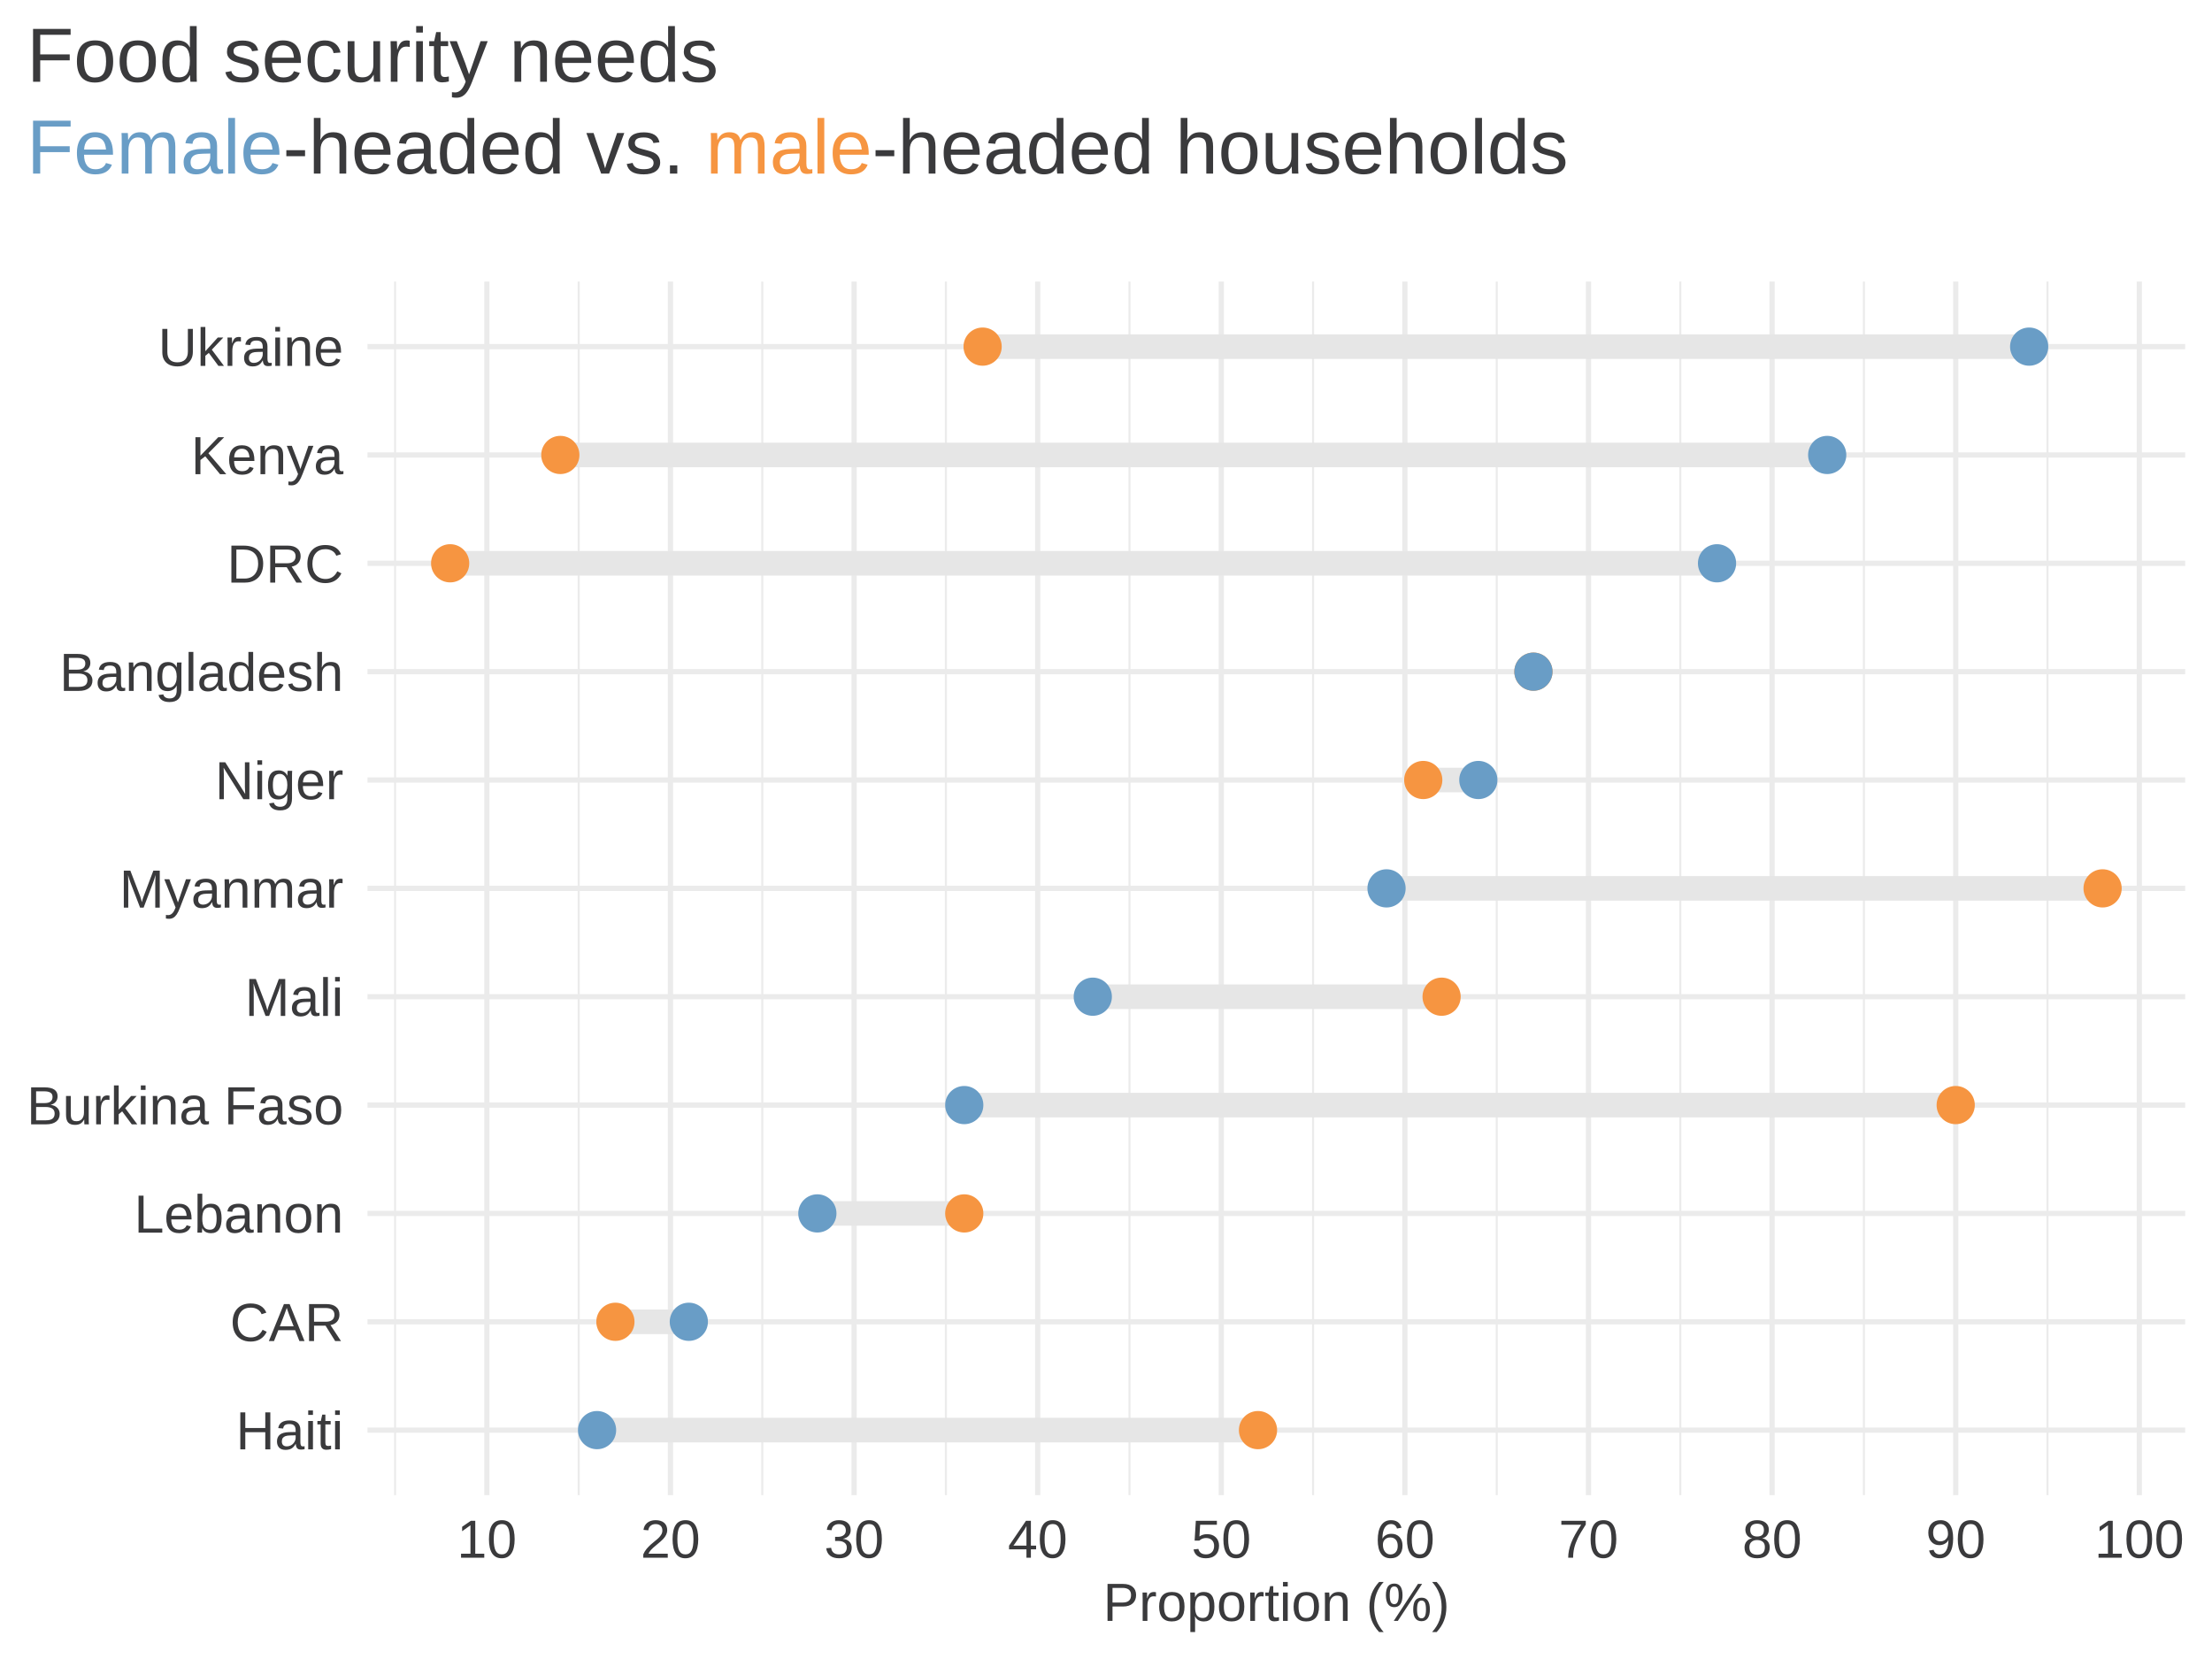
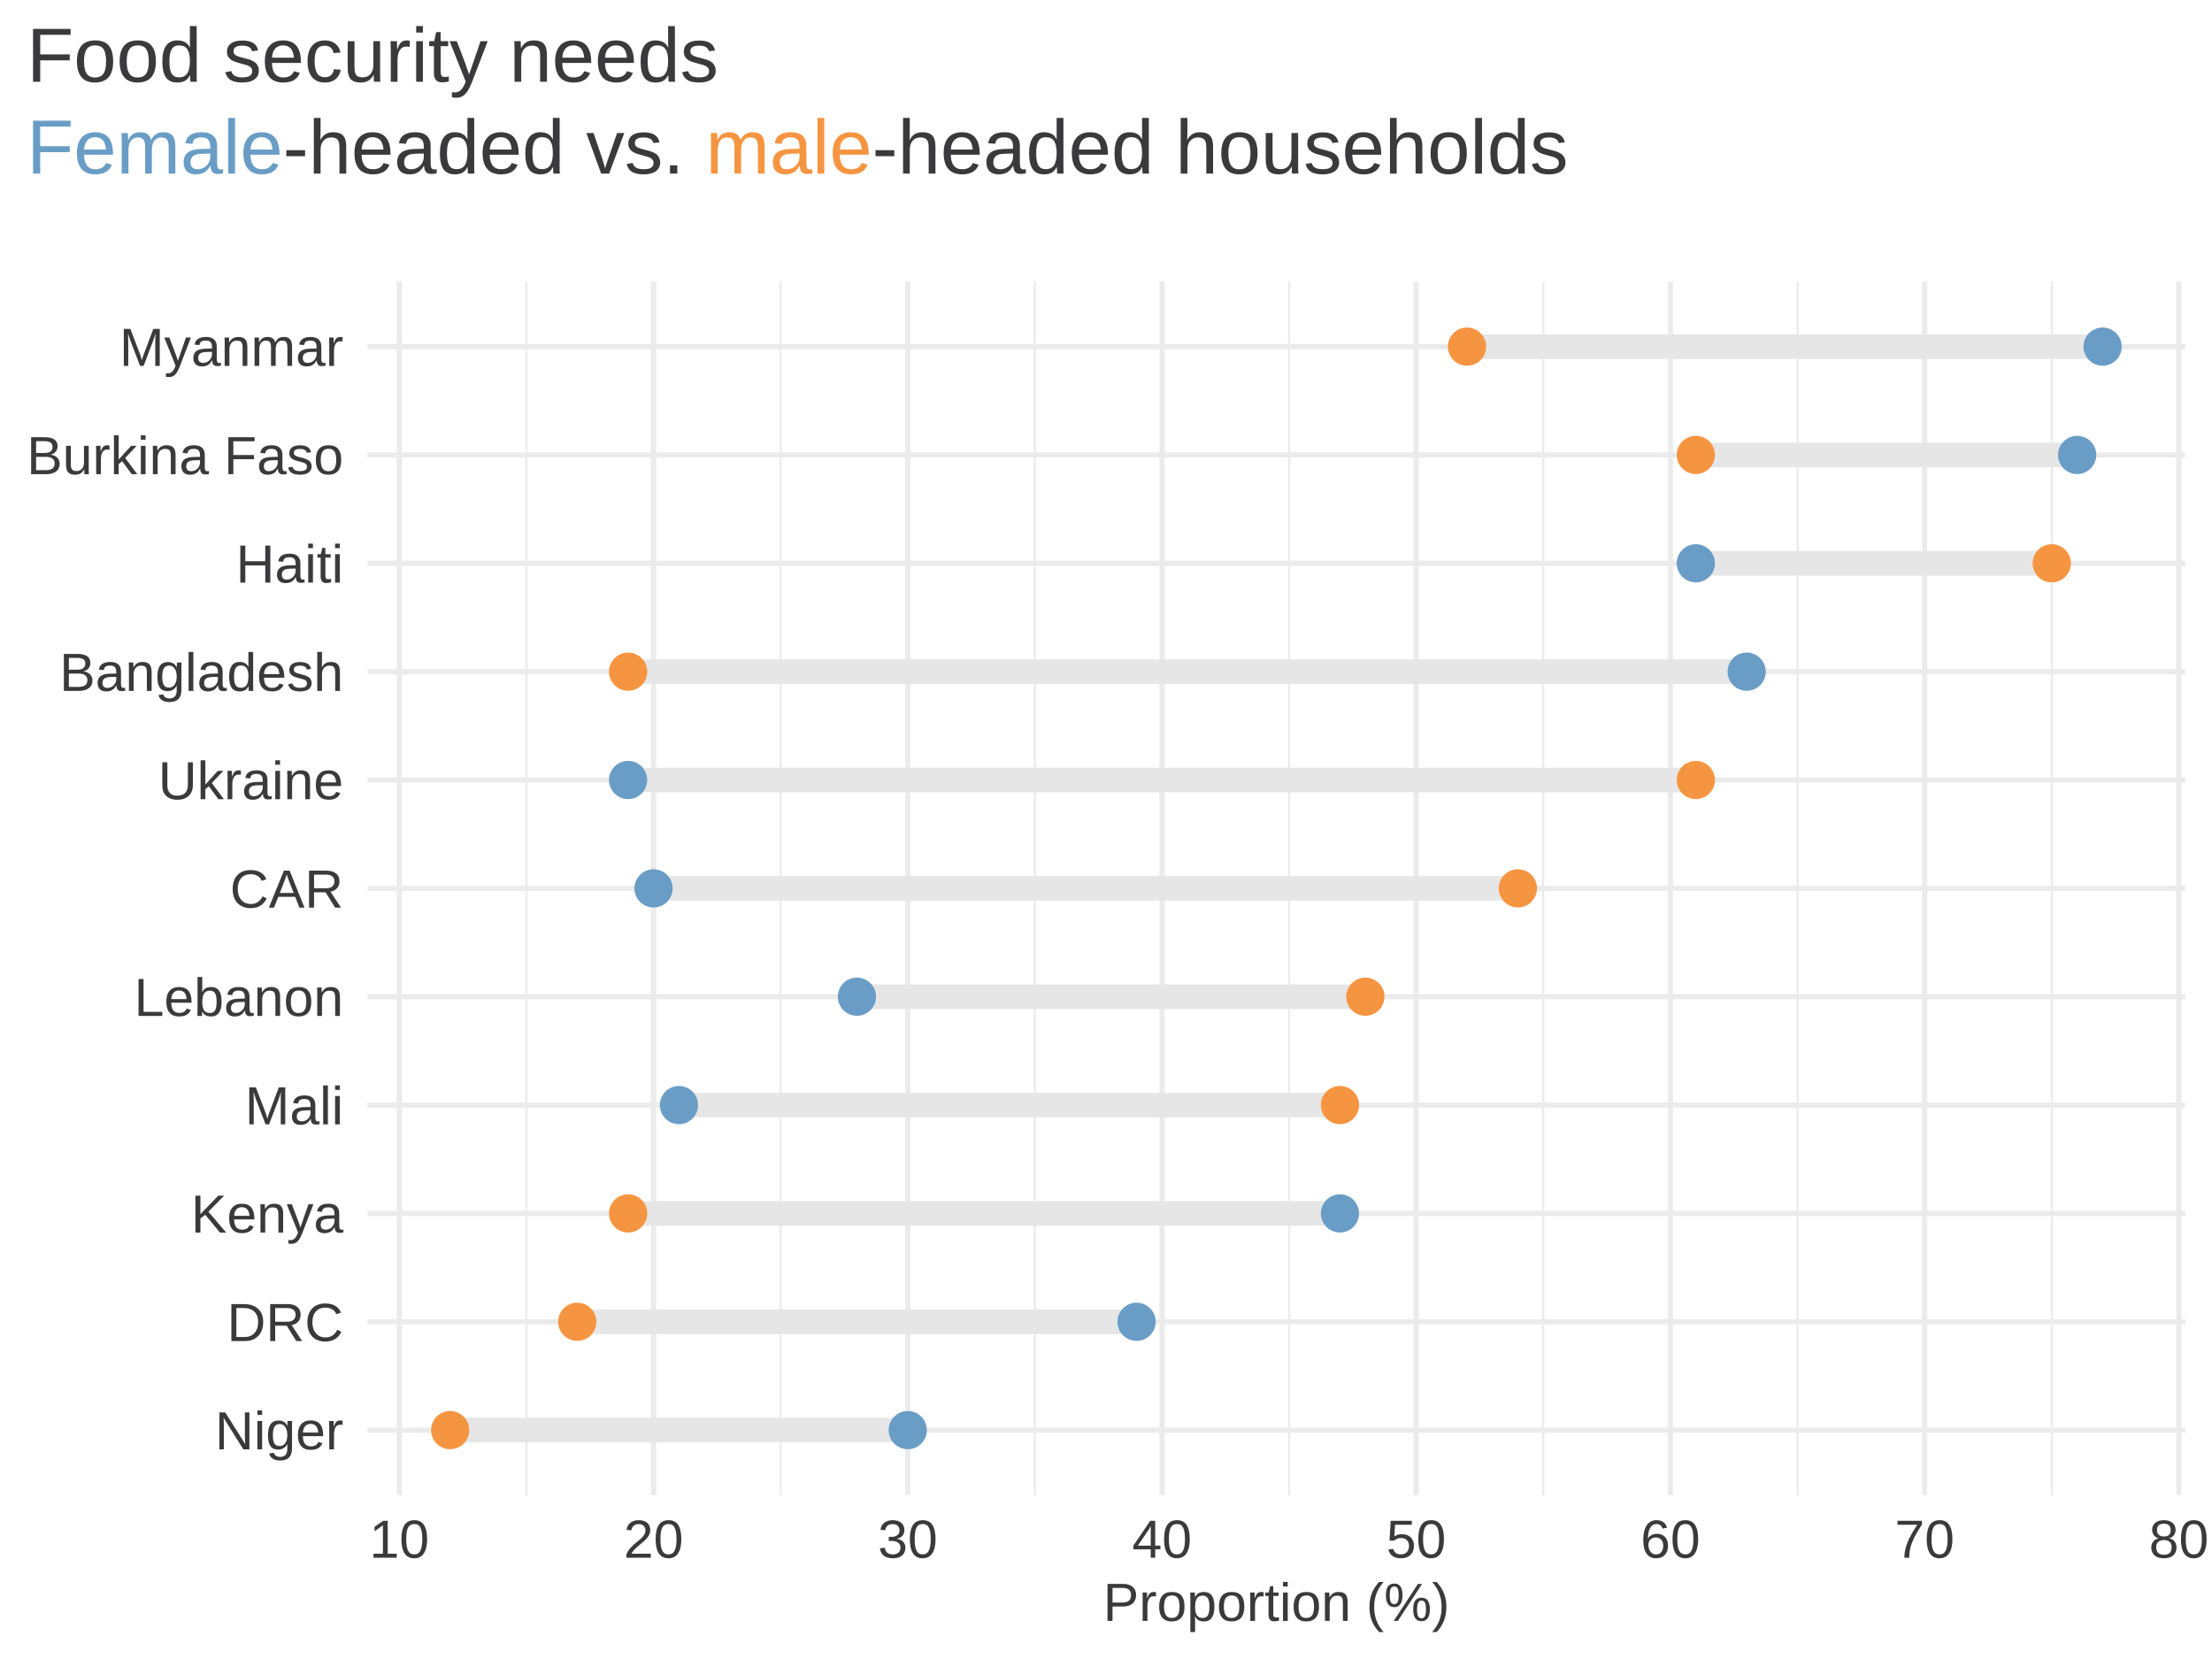
<svg xmlns="http://www.w3.org/2000/svg" class="svglite" width="576.00pt" height="432.00pt" viewBox="0 0 576.00 432.00">
  <defs>
    <style type="text/css">
    .svglite line, .svglite polyline, .svglite polygon, .svglite path, .svglite rect, .svglite circle {
      fill: none;
      stroke: #000000;
      stroke-linecap: round;
      stroke-linejoin: round;
      stroke-miterlimit: 10.00;
    }
    .svglite text {
      white-space: pre;
    }
  </style>
  </defs>
  <rect width="100%" height="100%" style="stroke: none; fill: none;" />
  <defs>
    <clipPath id="cpMC4wMHw1NzYuMDB8MC4wMHw0MzIuMDA=">
      <rect x="0.00" y="0.00" width="576.00" height="432.00" />
    </clipPath>
  </defs>
  <g clip-path="url(#cpMC4wMHw1NzYuMDB8MC4wMHw0MzIuMDA=)">
</g>
  <defs>
    <clipPath id="cpOTUuNzB8NTY5LjAzfDczLjMzfDM4OS4zMw==">
      <rect x="95.70" y="73.33" width="473.32" height="316.00" />
    </clipPath>
  </defs>
  <g clip-path="url(#cpOTUuNzB8NTY5LjAzfDczLjMzfDM4OS4zMw==)">
-     <polyline points="102.88,389.33 102.88,73.33 " style="stroke-width: 0.53; stroke: #EBEBEB; stroke-linecap: butt;" />
-     <polyline points="150.69,389.33 150.69,73.33 " style="stroke-width: 0.53; stroke: #EBEBEB; stroke-linecap: butt;" />
-     <polyline points="198.50,389.33 198.50,73.33 " style="stroke-width: 0.53; stroke: #EBEBEB; stroke-linecap: butt;" />
-     <polyline points="246.31,389.33 246.31,73.33 " style="stroke-width: 0.53; stroke: #EBEBEB; stroke-linecap: butt;" />
-     <polyline points="294.12,389.33 294.12,73.33 " style="stroke-width: 0.53; stroke: #EBEBEB; stroke-linecap: butt;" />
-     <polyline points="341.93,389.33 341.93,73.33 " style="stroke-width: 0.53; stroke: #EBEBEB; stroke-linecap: butt;" />
-     <polyline points="389.74,389.33 389.74,73.33 " style="stroke-width: 0.53; stroke: #EBEBEB; stroke-linecap: butt;" />
-     <polyline points="437.55,389.33 437.55,73.33 " style="stroke-width: 0.53; stroke: #EBEBEB; stroke-linecap: butt;" />
-     <polyline points="485.36,389.33 485.36,73.33 " style="stroke-width: 0.53; stroke: #EBEBEB; stroke-linecap: butt;" />
-     <polyline points="533.17,389.33 533.17,73.33 " style="stroke-width: 0.53; stroke: #EBEBEB; stroke-linecap: butt;" />
+     <polyline points="137.08,389.33 137.08,73.33 " style="stroke-width: 0.53; stroke: #EBEBEB; stroke-linecap: butt;" />
+     <polyline points="203.28,389.33 203.28,73.33 " style="stroke-width: 0.53; stroke: #EBEBEB; stroke-linecap: butt;" />
+     <polyline points="269.48,389.33 269.48,73.33 " style="stroke-width: 0.53; stroke: #EBEBEB; stroke-linecap: butt;" />
+     <polyline points="335.68,389.33 335.68,73.33 " style="stroke-width: 0.53; stroke: #EBEBEB; stroke-linecap: butt;" />
+     <polyline points="401.87,389.33 401.87,73.33 " style="stroke-width: 0.53; stroke: #EBEBEB; stroke-linecap: butt;" />
+     <polyline points="468.07,389.33 468.07,73.33 " style="stroke-width: 0.53; stroke: #EBEBEB; stroke-linecap: butt;" />
+     <polyline points="534.27,389.33 534.27,73.33 " style="stroke-width: 0.53; stroke: #EBEBEB; stroke-linecap: butt;" />
    <polyline points="95.70,372.40 569.03,372.40 " style="stroke-width: 1.36; stroke: #EBEBEB; stroke-linecap: butt;" />
    <polyline points="95.70,344.19 569.03,344.19 " style="stroke-width: 1.36; stroke: #EBEBEB; stroke-linecap: butt;" />
    <polyline points="95.70,315.97 569.03,315.97 " style="stroke-width: 1.36; stroke: #EBEBEB; stroke-linecap: butt;" />
    <polyline points="95.70,287.76 569.03,287.76 " style="stroke-width: 1.36; stroke: #EBEBEB; stroke-linecap: butt;" />
    <polyline points="95.70,259.54 569.03,259.54 " style="stroke-width: 1.36; stroke: #EBEBEB; stroke-linecap: butt;" />
    <polyline points="95.70,231.33 569.03,231.33 " style="stroke-width: 1.36; stroke: #EBEBEB; stroke-linecap: butt;" />
    <polyline points="95.70,203.11 569.03,203.11 " style="stroke-width: 1.36; stroke: #EBEBEB; stroke-linecap: butt;" />
    <polyline points="95.70,174.90 569.03,174.90 " style="stroke-width: 1.36; stroke: #EBEBEB; stroke-linecap: butt;" />
    <polyline points="95.70,146.68 569.03,146.68 " style="stroke-width: 1.36; stroke: #EBEBEB; stroke-linecap: butt;" />
    <polyline points="95.70,118.47 569.03,118.47 " style="stroke-width: 1.36; stroke: #EBEBEB; stroke-linecap: butt;" />
    <polyline points="95.70,90.26 569.03,90.26 " style="stroke-width: 1.36; stroke: #EBEBEB; stroke-linecap: butt;" />
-     <polyline points="126.78,389.33 126.78,73.33 " style="stroke-width: 1.36; stroke: #EBEBEB; stroke-linecap: butt;" />
-     <polyline points="174.59,389.33 174.59,73.33 " style="stroke-width: 1.36; stroke: #EBEBEB; stroke-linecap: butt;" />
-     <polyline points="222.40,389.33 222.40,73.33 " style="stroke-width: 1.36; stroke: #EBEBEB; stroke-linecap: butt;" />
-     <polyline points="270.21,389.33 270.21,73.33 " style="stroke-width: 1.36; stroke: #EBEBEB; stroke-linecap: butt;" />
-     <polyline points="318.02,389.33 318.02,73.33 " style="stroke-width: 1.36; stroke: #EBEBEB; stroke-linecap: butt;" />
-     <polyline points="365.83,389.33 365.83,73.33 " style="stroke-width: 1.36; stroke: #EBEBEB; stroke-linecap: butt;" />
-     <polyline points="413.64,389.33 413.64,73.33 " style="stroke-width: 1.36; stroke: #EBEBEB; stroke-linecap: butt;" />
-     <polyline points="461.45,389.33 461.45,73.33 " style="stroke-width: 1.36; stroke: #EBEBEB; stroke-linecap: butt;" />
-     <polyline points="509.26,389.33 509.26,73.33 " style="stroke-width: 1.36; stroke: #EBEBEB; stroke-linecap: butt;" />
-     <polyline points="557.07,389.33 557.07,73.33 " style="stroke-width: 1.36; stroke: #EBEBEB; stroke-linecap: butt;" />
-     <line x1="528.39" y1="90.26" x2="255.87" y2="90.26" style="stroke-width: 6.40; stroke: #E6E6E6; stroke-linecap: butt;" />
-     <line x1="384.96" y1="203.11" x2="370.61" y2="203.11" style="stroke-width: 6.40; stroke: #E6E6E6; stroke-linecap: butt;" />
-     <line x1="361.05" y1="231.33" x2="547.51" y2="231.33" style="stroke-width: 6.40; stroke: #E6E6E6; stroke-linecap: butt;" />
-     <line x1="284.56" y1="259.54" x2="375.39" y2="259.54" style="stroke-width: 6.40; stroke: #E6E6E6; stroke-linecap: butt;" />
-     <line x1="212.84" y1="315.97" x2="251.09" y2="315.97" style="stroke-width: 6.40; stroke: #E6E6E6; stroke-linecap: butt;" />
-     <line x1="475.80" y1="118.47" x2="145.91" y2="118.47" style="stroke-width: 6.40; stroke: #E6E6E6; stroke-linecap: butt;" />
-     <line x1="155.47" y1="372.40" x2="327.58" y2="372.40" style="stroke-width: 6.40; stroke: #E6E6E6; stroke-linecap: butt;" />
-     <line x1="447.11" y1="146.68" x2="117.22" y2="146.68" style="stroke-width: 6.40; stroke: #E6E6E6; stroke-linecap: butt;" />
-     <line x1="179.37" y1="344.19" x2="160.25" y2="344.19" style="stroke-width: 6.40; stroke: #E6E6E6; stroke-linecap: butt;" />
-     <line x1="251.09" y1="287.76" x2="509.26" y2="287.76" style="stroke-width: 6.40; stroke: #E6E6E6; stroke-linecap: butt;" />
-     <line x1="399.30" y1="174.90" x2="399.30" y2="174.90" style="stroke-width: 6.40; stroke: #E6E6E6; stroke-linecap: butt;" />
-     <circle cx="255.87" cy="90.26" r="4.62" style="stroke-width: 0.71; stroke: #F69541; fill: #F69541;" />
-     <circle cx="370.61" cy="203.11" r="4.62" style="stroke-width: 0.71; stroke: #F69541; fill: #F69541;" />
-     <circle cx="547.51" cy="231.33" r="4.62" style="stroke-width: 0.71; stroke: #F69541; fill: #F69541;" />
-     <circle cx="375.39" cy="259.54" r="4.62" style="stroke-width: 0.71; stroke: #F69541; fill: #F69541;" />
-     <circle cx="251.09" cy="315.97" r="4.62" style="stroke-width: 0.71; stroke: #F69541; fill: #F69541;" />
-     <circle cx="145.91" cy="118.47" r="4.62" style="stroke-width: 0.71; stroke: #F69541; fill: #F69541;" />
-     <circle cx="327.58" cy="372.40" r="4.62" style="stroke-width: 0.71; stroke: #F69541; fill: #F69541;" />
-     <circle cx="117.22" cy="146.68" r="4.62" style="stroke-width: 0.71; stroke: #F69541; fill: #F69541;" />
-     <circle cx="160.25" cy="344.19" r="4.62" style="stroke-width: 0.71; stroke: #F69541; fill: #F69541;" />
-     <circle cx="509.26" cy="287.76" r="4.62" style="stroke-width: 0.71; stroke: #F69541; fill: #F69541;" />
-     <circle cx="399.30" cy="174.90" r="4.62" style="stroke-width: 0.71; stroke: #F69541; fill: #F69541;" />
-     <circle cx="528.39" cy="90.26" r="4.62" style="stroke-width: 0.71; stroke: #699DC6; fill: #699DC6;" />
-     <circle cx="384.96" cy="203.11" r="4.62" style="stroke-width: 0.71; stroke: #699DC6; fill: #699DC6;" />
-     <circle cx="361.05" cy="231.33" r="4.62" style="stroke-width: 0.71; stroke: #699DC6; fill: #699DC6;" />
-     <circle cx="284.56" cy="259.54" r="4.62" style="stroke-width: 0.71; stroke: #699DC6; fill: #699DC6;" />
-     <circle cx="212.84" cy="315.97" r="4.62" style="stroke-width: 0.71; stroke: #699DC6; fill: #699DC6;" />
-     <circle cx="475.80" cy="118.47" r="4.62" style="stroke-width: 0.71; stroke: #699DC6; fill: #699DC6;" />
-     <circle cx="155.47" cy="372.40" r="4.62" style="stroke-width: 0.71; stroke: #699DC6; fill: #699DC6;" />
-     <circle cx="447.11" cy="146.68" r="4.62" style="stroke-width: 0.71; stroke: #699DC6; fill: #699DC6;" />
-     <circle cx="179.37" cy="344.19" r="4.62" style="stroke-width: 0.71; stroke: #699DC6; fill: #699DC6;" />
-     <circle cx="251.09" cy="287.76" r="4.62" style="stroke-width: 0.71; stroke: #699DC6; fill: #699DC6;" />
-     <circle cx="399.30" cy="174.90" r="4.62" style="stroke-width: 0.71; stroke: #699DC6; fill: #699DC6;" />
+     <polyline points="103.98,389.33 103.98,73.33 " style="stroke-width: 1.36; stroke: #EBEBEB; stroke-linecap: butt;" />
+     <polyline points="170.18,389.33 170.18,73.33 " style="stroke-width: 1.36; stroke: #EBEBEB; stroke-linecap: butt;" />
+     <polyline points="236.38,389.33 236.38,73.33 " style="stroke-width: 1.36; stroke: #EBEBEB; stroke-linecap: butt;" />
+     <polyline points="302.58,389.33 302.58,73.33 " style="stroke-width: 1.36; stroke: #EBEBEB; stroke-linecap: butt;" />
+     <polyline points="368.77,389.33 368.77,73.33 " style="stroke-width: 1.36; stroke: #EBEBEB; stroke-linecap: butt;" />
+     <polyline points="434.97,389.33 434.97,73.33 " style="stroke-width: 1.36; stroke: #EBEBEB; stroke-linecap: butt;" />
+     <polyline points="501.17,389.33 501.17,73.33 " style="stroke-width: 1.36; stroke: #EBEBEB; stroke-linecap: butt;" />
+     <polyline points="567.37,389.33 567.37,73.33 " style="stroke-width: 1.36; stroke: #EBEBEB; stroke-linecap: butt;" />
+     <line x1="163.56" y1="203.11" x2="441.59" y2="203.11" style="stroke-width: 6.40; stroke: #E6E6E6; stroke-linecap: butt;" />
+     <line x1="236.38" y1="372.40" x2="117.22" y2="372.40" style="stroke-width: 6.40; stroke: #E6E6E6; stroke-linecap: butt;" />
+     <line x1="547.51" y1="90.26" x2="382.01" y2="90.26" style="stroke-width: 6.40; stroke: #E6E6E6; stroke-linecap: butt;" />
+     <line x1="176.80" y1="287.76" x2="348.92" y2="287.76" style="stroke-width: 6.40; stroke: #E6E6E6; stroke-linecap: butt;" />
+     <line x1="223.14" y1="259.54" x2="355.54" y2="259.54" style="stroke-width: 6.40; stroke: #E6E6E6; stroke-linecap: butt;" />
+     <line x1="348.92" y1="315.97" x2="163.56" y2="315.97" style="stroke-width: 6.40; stroke: #E6E6E6; stroke-linecap: butt;" />
+     <line x1="441.59" y1="146.68" x2="534.27" y2="146.68" style="stroke-width: 6.40; stroke: #E6E6E6; stroke-linecap: butt;" />
+     <line x1="295.96" y1="344.19" x2="150.32" y2="344.19" style="stroke-width: 6.40; stroke: #E6E6E6; stroke-linecap: butt;" />
+     <line x1="170.18" y1="231.33" x2="395.25" y2="231.33" style="stroke-width: 6.40; stroke: #E6E6E6; stroke-linecap: butt;" />
+     <line x1="540.89" y1="118.47" x2="441.59" y2="118.47" style="stroke-width: 6.40; stroke: #E6E6E6; stroke-linecap: butt;" />
+     <line x1="454.83" y1="174.90" x2="163.56" y2="174.90" style="stroke-width: 6.40; stroke: #E6E6E6; stroke-linecap: butt;" />
+     <circle cx="441.59" cy="203.11" r="4.62" style="stroke-width: 0.71; stroke: #F69541; fill: #F69541;" />
+     <circle cx="117.22" cy="372.40" r="4.62" style="stroke-width: 0.71; stroke: #F69541; fill: #F69541;" />
+     <circle cx="382.01" cy="90.26" r="4.62" style="stroke-width: 0.71; stroke: #F69541; fill: #F69541;" />
+     <circle cx="348.92" cy="287.76" r="4.62" style="stroke-width: 0.71; stroke: #F69541; fill: #F69541;" />
+     <circle cx="355.54" cy="259.54" r="4.62" style="stroke-width: 0.71; stroke: #F69541; fill: #F69541;" />
+     <circle cx="163.56" cy="315.97" r="4.62" style="stroke-width: 0.71; stroke: #F69541; fill: #F69541;" />
+     <circle cx="534.27" cy="146.68" r="4.62" style="stroke-width: 0.71; stroke: #F69541; fill: #F69541;" />
+     <circle cx="150.32" cy="344.19" r="4.62" style="stroke-width: 0.71; stroke: #F69541; fill: #F69541;" />
+     <circle cx="395.25" cy="231.33" r="4.62" style="stroke-width: 0.71; stroke: #F69541; fill: #F69541;" />
+     <circle cx="441.59" cy="118.47" r="4.62" style="stroke-width: 0.71; stroke: #F69541; fill: #F69541;" />
+     <circle cx="163.56" cy="174.90" r="4.62" style="stroke-width: 0.71; stroke: #F69541; fill: #F69541;" />
+     <circle cx="163.56" cy="203.11" r="4.62" style="stroke-width: 0.71; stroke: #699DC6; fill: #699DC6;" />
+     <circle cx="236.38" cy="372.40" r="4.62" style="stroke-width: 0.71; stroke: #699DC6; fill: #699DC6;" />
+     <circle cx="547.51" cy="90.26" r="4.62" style="stroke-width: 0.71; stroke: #699DC6; fill: #699DC6;" />
+     <circle cx="176.80" cy="287.76" r="4.62" style="stroke-width: 0.71; stroke: #699DC6; fill: #699DC6;" />
+     <circle cx="223.14" cy="259.54" r="4.62" style="stroke-width: 0.71; stroke: #699DC6; fill: #699DC6;" />
+     <circle cx="348.92" cy="315.97" r="4.62" style="stroke-width: 0.71; stroke: #699DC6; fill: #699DC6;" />
+     <circle cx="441.59" cy="146.68" r="4.62" style="stroke-width: 0.71; stroke: #699DC6; fill: #699DC6;" />
+     <circle cx="295.96" cy="344.19" r="4.62" style="stroke-width: 0.71; stroke: #699DC6; fill: #699DC6;" />
+     <circle cx="170.18" cy="231.33" r="4.62" style="stroke-width: 0.71; stroke: #699DC6; fill: #699DC6;" />
+     <circle cx="540.89" cy="118.47" r="4.62" style="stroke-width: 0.71; stroke: #699DC6; fill: #699DC6;" />
+     <circle cx="454.83" cy="174.90" r="4.62" style="stroke-width: 0.71; stroke: #699DC6; fill: #699DC6;" />
  </g>
  <g clip-path="url(#cpMC4wMHw1NzYuMDB8MC4wMHw0MzIuMDA=)">
-     <text x="89.43" y="377.41" text-anchor="end" style="font-size: 14.00px;fill: #3A3A3C; font-family: &quot;Arial&quot;;" textLength="28.00px" lengthAdjust="spacingAndGlyphs">Haiti</text>
-     <text x="89.43" y="349.20" text-anchor="end" style="font-size: 14.00px;fill: #3A3A3C; font-family: &quot;Arial&quot;;" textLength="29.56px" lengthAdjust="spacingAndGlyphs">CAR</text>
-     <text x="89.43" y="320.98" text-anchor="end" style="font-size: 14.00px;fill: #3A3A3C; font-family: &quot;Arial&quot;;" textLength="54.48px" lengthAdjust="spacingAndGlyphs">Lebanon</text>
-     <text x="89.43" y="292.77" text-anchor="end" style="font-size: 14.00px;fill: #3A3A3C; font-family: &quot;Arial&quot;;" textLength="82.45px" lengthAdjust="spacingAndGlyphs">Burkina Faso</text>
-     <text x="89.43" y="264.55" text-anchor="end" style="font-size: 14.00px;fill: #3A3A3C; font-family: &quot;Arial&quot;;" textLength="25.66px" lengthAdjust="spacingAndGlyphs">Mali</text>
-     <text x="89.43" y="236.34" text-anchor="end" style="font-size: 14.00px;fill: #3A3A3C; font-family: &quot;Arial&quot;;" textLength="58.32px" lengthAdjust="spacingAndGlyphs">Myanmar</text>
-     <text x="89.43" y="208.12" text-anchor="end" style="font-size: 14.00px;fill: #3A3A3C; font-family: &quot;Arial&quot;;" textLength="33.44px" lengthAdjust="spacingAndGlyphs">Niger</text>
+     <text x="89.43" y="377.41" text-anchor="end" style="font-size: 14.00px;fill: #3A3A3C; font-family: &quot;Arial&quot;;" textLength="33.44px" lengthAdjust="spacingAndGlyphs">Niger</text>
+     <text x="89.43" y="349.20" text-anchor="end" style="font-size: 14.00px;fill: #3A3A3C; font-family: &quot;Arial&quot;;" textLength="30.33px" lengthAdjust="spacingAndGlyphs">DRC</text>
+     <text x="89.43" y="320.98" text-anchor="end" style="font-size: 14.00px;fill: #3A3A3C; font-family: &quot;Arial&quot;;" textLength="39.69px" lengthAdjust="spacingAndGlyphs">Kenya</text>
+     <text x="89.43" y="292.77" text-anchor="end" style="font-size: 14.00px;fill: #3A3A3C; font-family: &quot;Arial&quot;;" textLength="25.66px" lengthAdjust="spacingAndGlyphs">Mali</text>
+     <text x="89.43" y="264.55" text-anchor="end" style="font-size: 14.00px;fill: #3A3A3C; font-family: &quot;Arial&quot;;" textLength="54.48px" lengthAdjust="spacingAndGlyphs">Lebanon</text>
+     <text x="89.43" y="236.34" text-anchor="end" style="font-size: 14.00px;fill: #3A3A3C; font-family: &quot;Arial&quot;;" textLength="29.56px" lengthAdjust="spacingAndGlyphs">CAR</text>
+     <text x="89.43" y="208.12" text-anchor="end" style="font-size: 14.00px;fill: #3A3A3C; font-family: &quot;Arial&quot;;" textLength="48.23px" lengthAdjust="spacingAndGlyphs">Ukraine</text>
    <text x="89.43" y="179.91" text-anchor="end" style="font-size: 14.00px;fill: #3A3A3C; font-family: &quot;Arial&quot;;" textLength="73.93px" lengthAdjust="spacingAndGlyphs">Bangladesh</text>
-     <text x="89.43" y="151.70" text-anchor="end" style="font-size: 14.00px;fill: #3A3A3C; font-family: &quot;Arial&quot;;" textLength="30.33px" lengthAdjust="spacingAndGlyphs">DRC</text>
-     <text x="89.43" y="123.48" text-anchor="end" style="font-size: 14.00px;fill: #3A3A3C; font-family: &quot;Arial&quot;;" textLength="39.69px" lengthAdjust="spacingAndGlyphs">Kenya</text>
-     <text x="89.43" y="95.27" text-anchor="end" style="font-size: 14.00px;fill: #3A3A3C; font-family: &quot;Arial&quot;;" textLength="48.23px" lengthAdjust="spacingAndGlyphs">Ukraine</text>
-     <text x="126.78" y="405.63" text-anchor="middle" style="font-size: 14.00px;fill: #3A3A3C; font-family: &quot;Arial&quot;;" textLength="15.57px" lengthAdjust="spacingAndGlyphs">10</text>
-     <text x="174.59" y="405.63" text-anchor="middle" style="font-size: 14.00px;fill: #3A3A3C; font-family: &quot;Arial&quot;;" textLength="15.57px" lengthAdjust="spacingAndGlyphs">20</text>
-     <text x="222.40" y="405.63" text-anchor="middle" style="font-size: 14.00px;fill: #3A3A3C; font-family: &quot;Arial&quot;;" textLength="15.57px" lengthAdjust="spacingAndGlyphs">30</text>
-     <text x="270.21" y="405.63" text-anchor="middle" style="font-size: 14.00px;fill: #3A3A3C; font-family: &quot;Arial&quot;;" textLength="15.57px" lengthAdjust="spacingAndGlyphs">40</text>
-     <text x="318.02" y="405.63" text-anchor="middle" style="font-size: 14.00px;fill: #3A3A3C; font-family: &quot;Arial&quot;;" textLength="15.57px" lengthAdjust="spacingAndGlyphs">50</text>
-     <text x="365.83" y="405.63" text-anchor="middle" style="font-size: 14.00px;fill: #3A3A3C; font-family: &quot;Arial&quot;;" textLength="15.57px" lengthAdjust="spacingAndGlyphs">60</text>
-     <text x="413.64" y="405.63" text-anchor="middle" style="font-size: 14.00px;fill: #3A3A3C; font-family: &quot;Arial&quot;;" textLength="15.57px" lengthAdjust="spacingAndGlyphs">70</text>
-     <text x="461.45" y="405.63" text-anchor="middle" style="font-size: 14.00px;fill: #3A3A3C; font-family: &quot;Arial&quot;;" textLength="15.57px" lengthAdjust="spacingAndGlyphs">80</text>
-     <text x="509.26" y="405.63" text-anchor="middle" style="font-size: 14.00px;fill: #3A3A3C; font-family: &quot;Arial&quot;;" textLength="15.57px" lengthAdjust="spacingAndGlyphs">90</text>
-     <text x="557.07" y="405.63" text-anchor="middle" style="font-size: 14.00px;fill: #3A3A3C; font-family: &quot;Arial&quot;;" textLength="23.35px" lengthAdjust="spacingAndGlyphs">100</text>
+     <text x="89.43" y="151.70" text-anchor="end" style="font-size: 14.00px;fill: #3A3A3C; font-family: &quot;Arial&quot;;" textLength="28.00px" lengthAdjust="spacingAndGlyphs">Haiti</text>
+     <text x="89.43" y="123.48" text-anchor="end" style="font-size: 14.00px;fill: #3A3A3C; font-family: &quot;Arial&quot;;" textLength="82.45px" lengthAdjust="spacingAndGlyphs">Burkina Faso</text>
+     <text x="89.43" y="95.27" text-anchor="end" style="font-size: 14.00px;fill: #3A3A3C; font-family: &quot;Arial&quot;;" textLength="58.32px" lengthAdjust="spacingAndGlyphs">Myanmar</text>
+     <text x="103.98" y="405.63" text-anchor="middle" style="font-size: 14.00px;fill: #3A3A3C; font-family: &quot;Arial&quot;;" textLength="15.57px" lengthAdjust="spacingAndGlyphs">10</text>
+     <text x="170.18" y="405.63" text-anchor="middle" style="font-size: 14.00px;fill: #3A3A3C; font-family: &quot;Arial&quot;;" textLength="15.57px" lengthAdjust="spacingAndGlyphs">20</text>
+     <text x="236.38" y="405.63" text-anchor="middle" style="font-size: 14.00px;fill: #3A3A3C; font-family: &quot;Arial&quot;;" textLength="15.57px" lengthAdjust="spacingAndGlyphs">30</text>
+     <text x="302.58" y="405.63" text-anchor="middle" style="font-size: 14.00px;fill: #3A3A3C; font-family: &quot;Arial&quot;;" textLength="15.57px" lengthAdjust="spacingAndGlyphs">40</text>
+     <text x="368.77" y="405.63" text-anchor="middle" style="font-size: 14.00px;fill: #3A3A3C; font-family: &quot;Arial&quot;;" textLength="15.57px" lengthAdjust="spacingAndGlyphs">50</text>
+     <text x="434.97" y="405.63" text-anchor="middle" style="font-size: 14.00px;fill: #3A3A3C; font-family: &quot;Arial&quot;;" textLength="15.57px" lengthAdjust="spacingAndGlyphs">60</text>
+     <text x="501.17" y="405.63" text-anchor="middle" style="font-size: 14.00px;fill: #3A3A3C; font-family: &quot;Arial&quot;;" textLength="15.57px" lengthAdjust="spacingAndGlyphs">70</text>
+     <text x="567.37" y="405.63" text-anchor="middle" style="font-size: 14.00px;fill: #3A3A3C; font-family: &quot;Arial&quot;;" textLength="15.57px" lengthAdjust="spacingAndGlyphs">80</text>
    <text x="332.37" y="422.08" text-anchor="middle" style="font-size: 14.00px;fill: #3A3A3C; font-family: &quot;Arial&quot;;" textLength="90.22px" lengthAdjust="spacingAndGlyphs">Proportion (%)</text>
    <text x="6.97" y="21.29" style="font-size: 20.00px;fill: #3A3A3C; font-family: &quot;Arial&quot;;" textLength="45.59px" lengthAdjust="spacingAndGlyphs">Food</text>
    <text x="58.12" y="21.29" style="font-size: 20.00px;fill: #3A3A3C; font-family: &quot;Arial&quot;;" textLength="68.91px" lengthAdjust="spacingAndGlyphs">security</text>
    <text x="132.59" y="21.29" style="font-size: 20.00px;fill: #3A3A3C; font-family: &quot;Arial&quot;;" textLength="54.50px" lengthAdjust="spacingAndGlyphs">needs</text>
    <text x="6.97" y="45.20" style="font-size: 20.00px;fill: #699DC6; font-family: &quot;Arial&quot;;" textLength="66.69px" lengthAdjust="spacingAndGlyphs">Female</text>
    <text x="73.67" y="45.20" style="font-size: 20.00px;fill: #3A3A3C; font-family: &quot;Arial&quot;;" textLength="73.40px" lengthAdjust="spacingAndGlyphs">-headed</text>
    <text x="152.63" y="45.20" style="font-size: 20.00px;fill: #3A3A3C; font-family: &quot;Arial&quot;;" textLength="25.56px" lengthAdjust="spacingAndGlyphs">vs.</text>
    <text x="183.75" y="45.20" style="font-size: 20.00px;fill: #F69541; font-family: &quot;Arial&quot;;" textLength="43.35px" lengthAdjust="spacingAndGlyphs">male</text>
    <text x="227.10" y="45.20" style="font-size: 20.00px;fill: #3A3A3C; font-family: &quot;Arial&quot;;" textLength="73.40px" lengthAdjust="spacingAndGlyphs">-headed</text>
    <text x="306.06" y="45.20" style="font-size: 20.00px;fill: #3A3A3C; font-family: &quot;Arial&quot;;" textLength="102.31px" lengthAdjust="spacingAndGlyphs">households</text>
  </g>
</svg>
